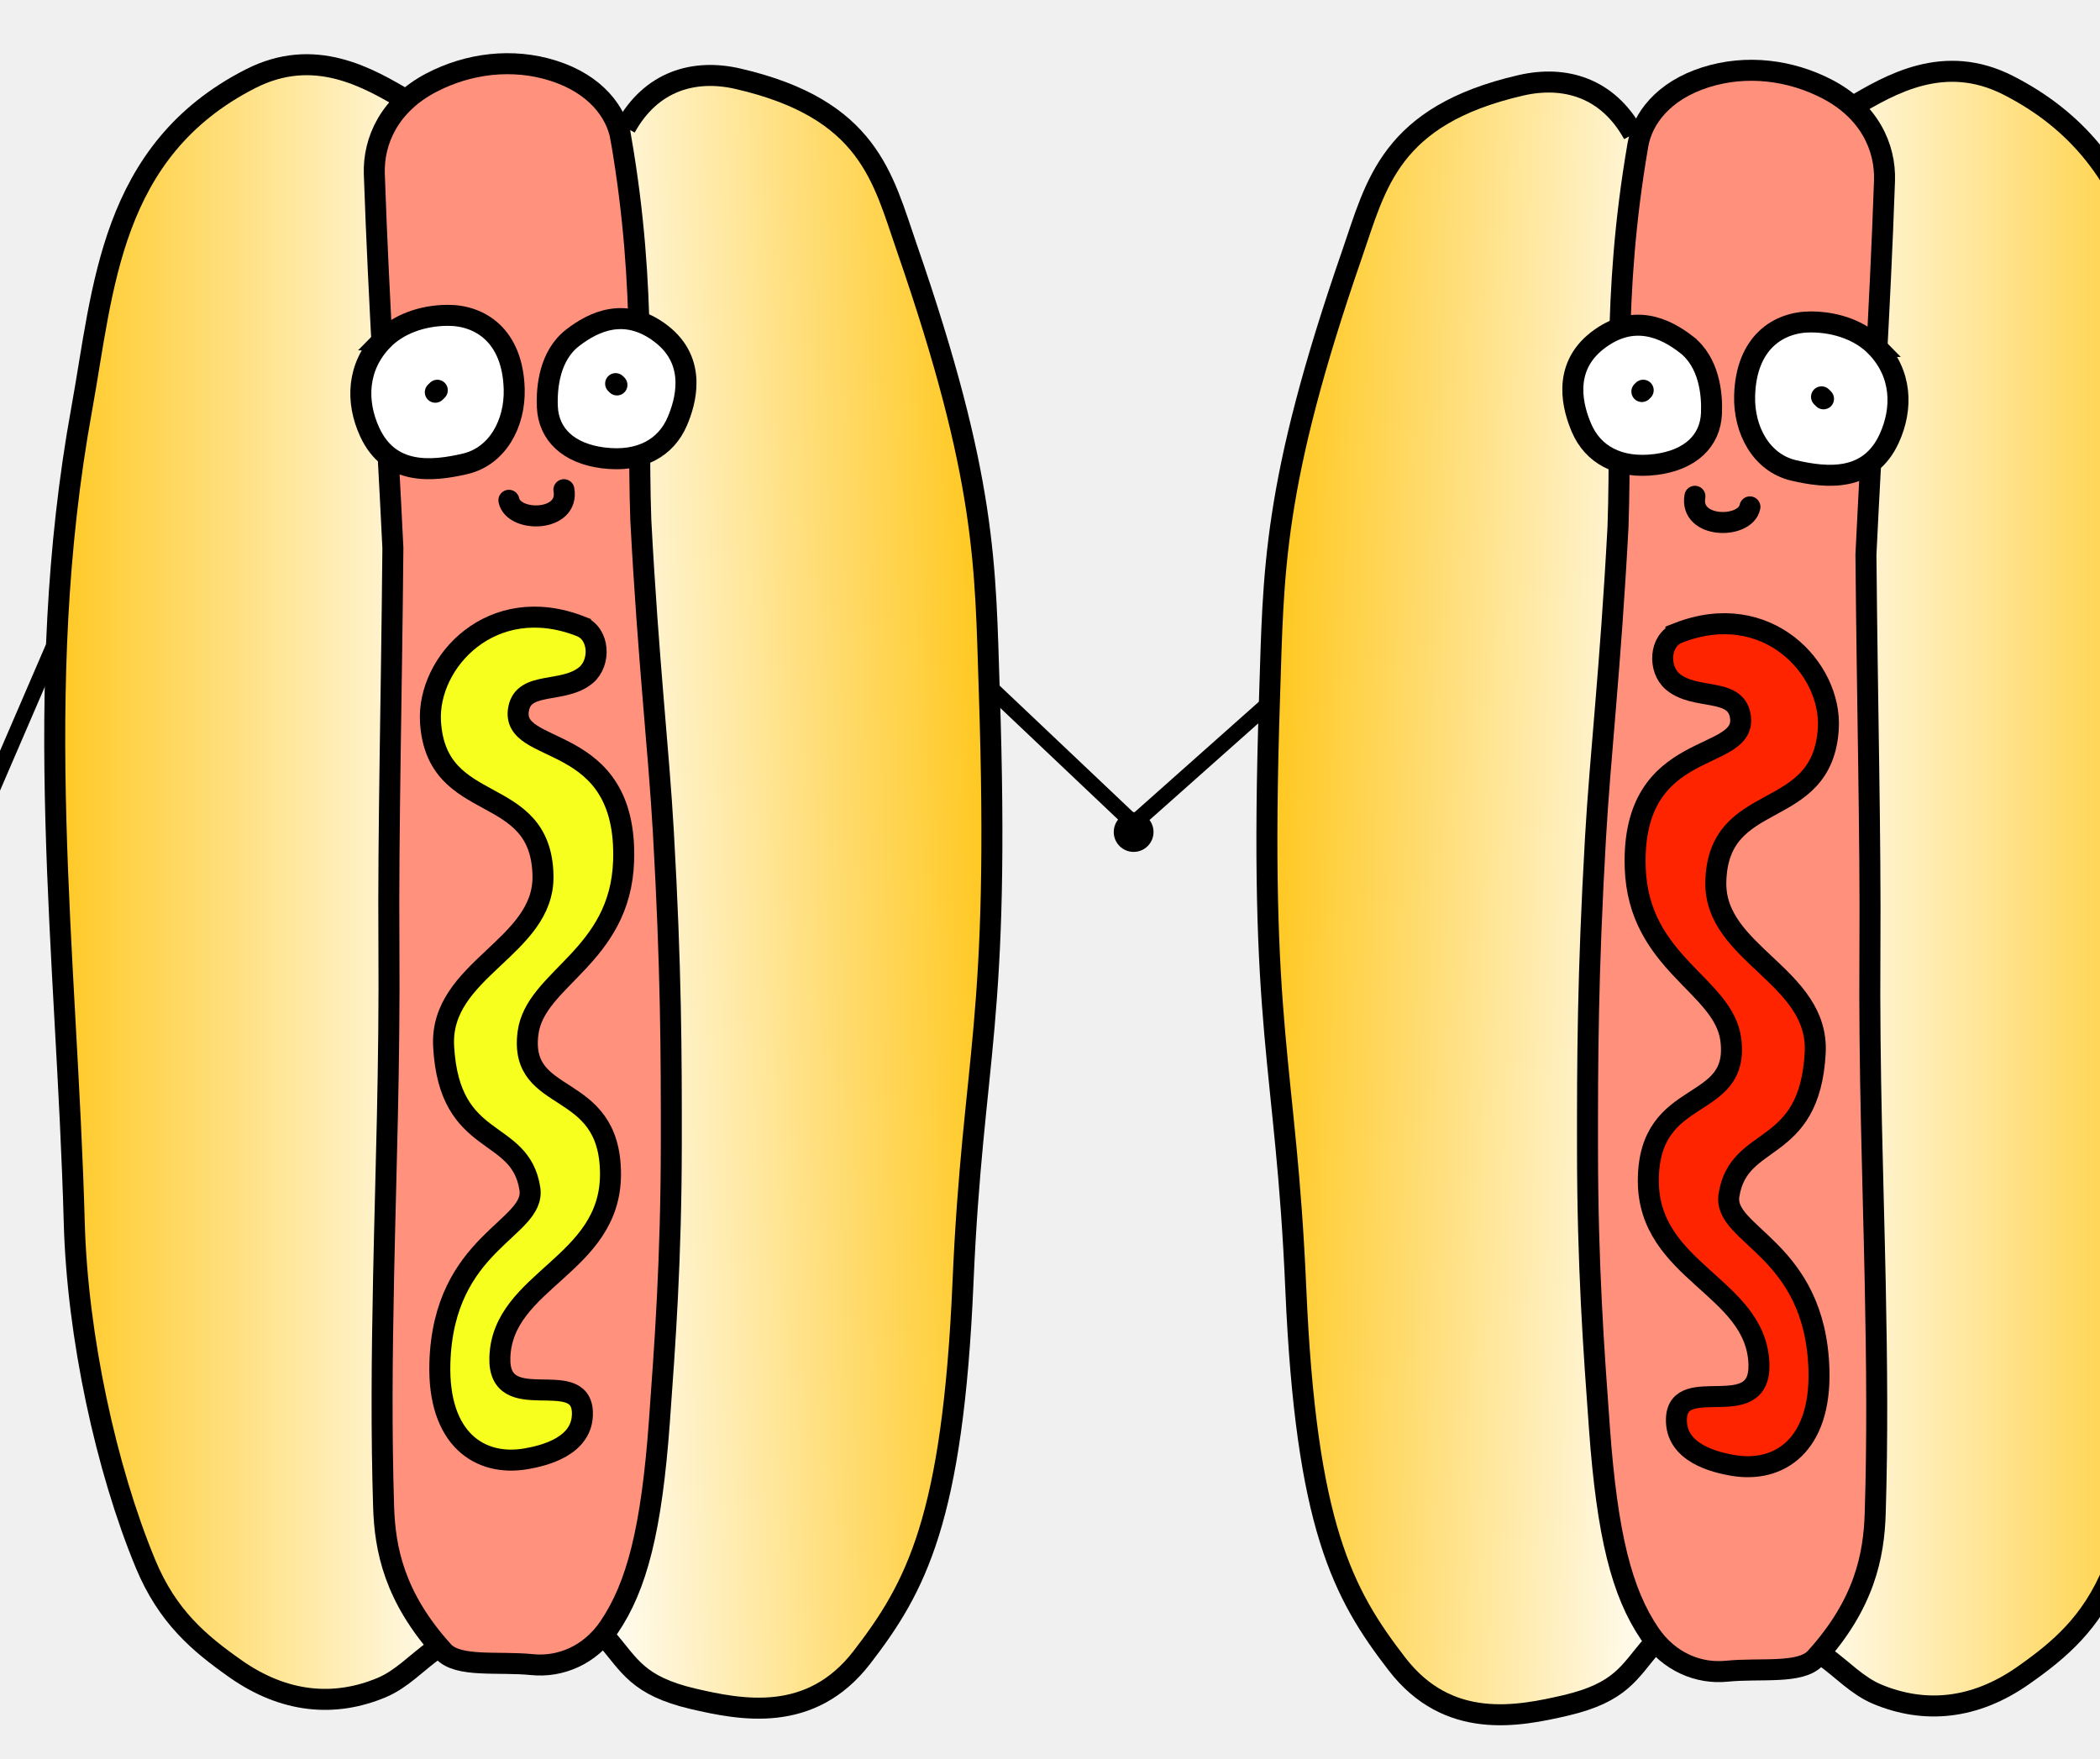
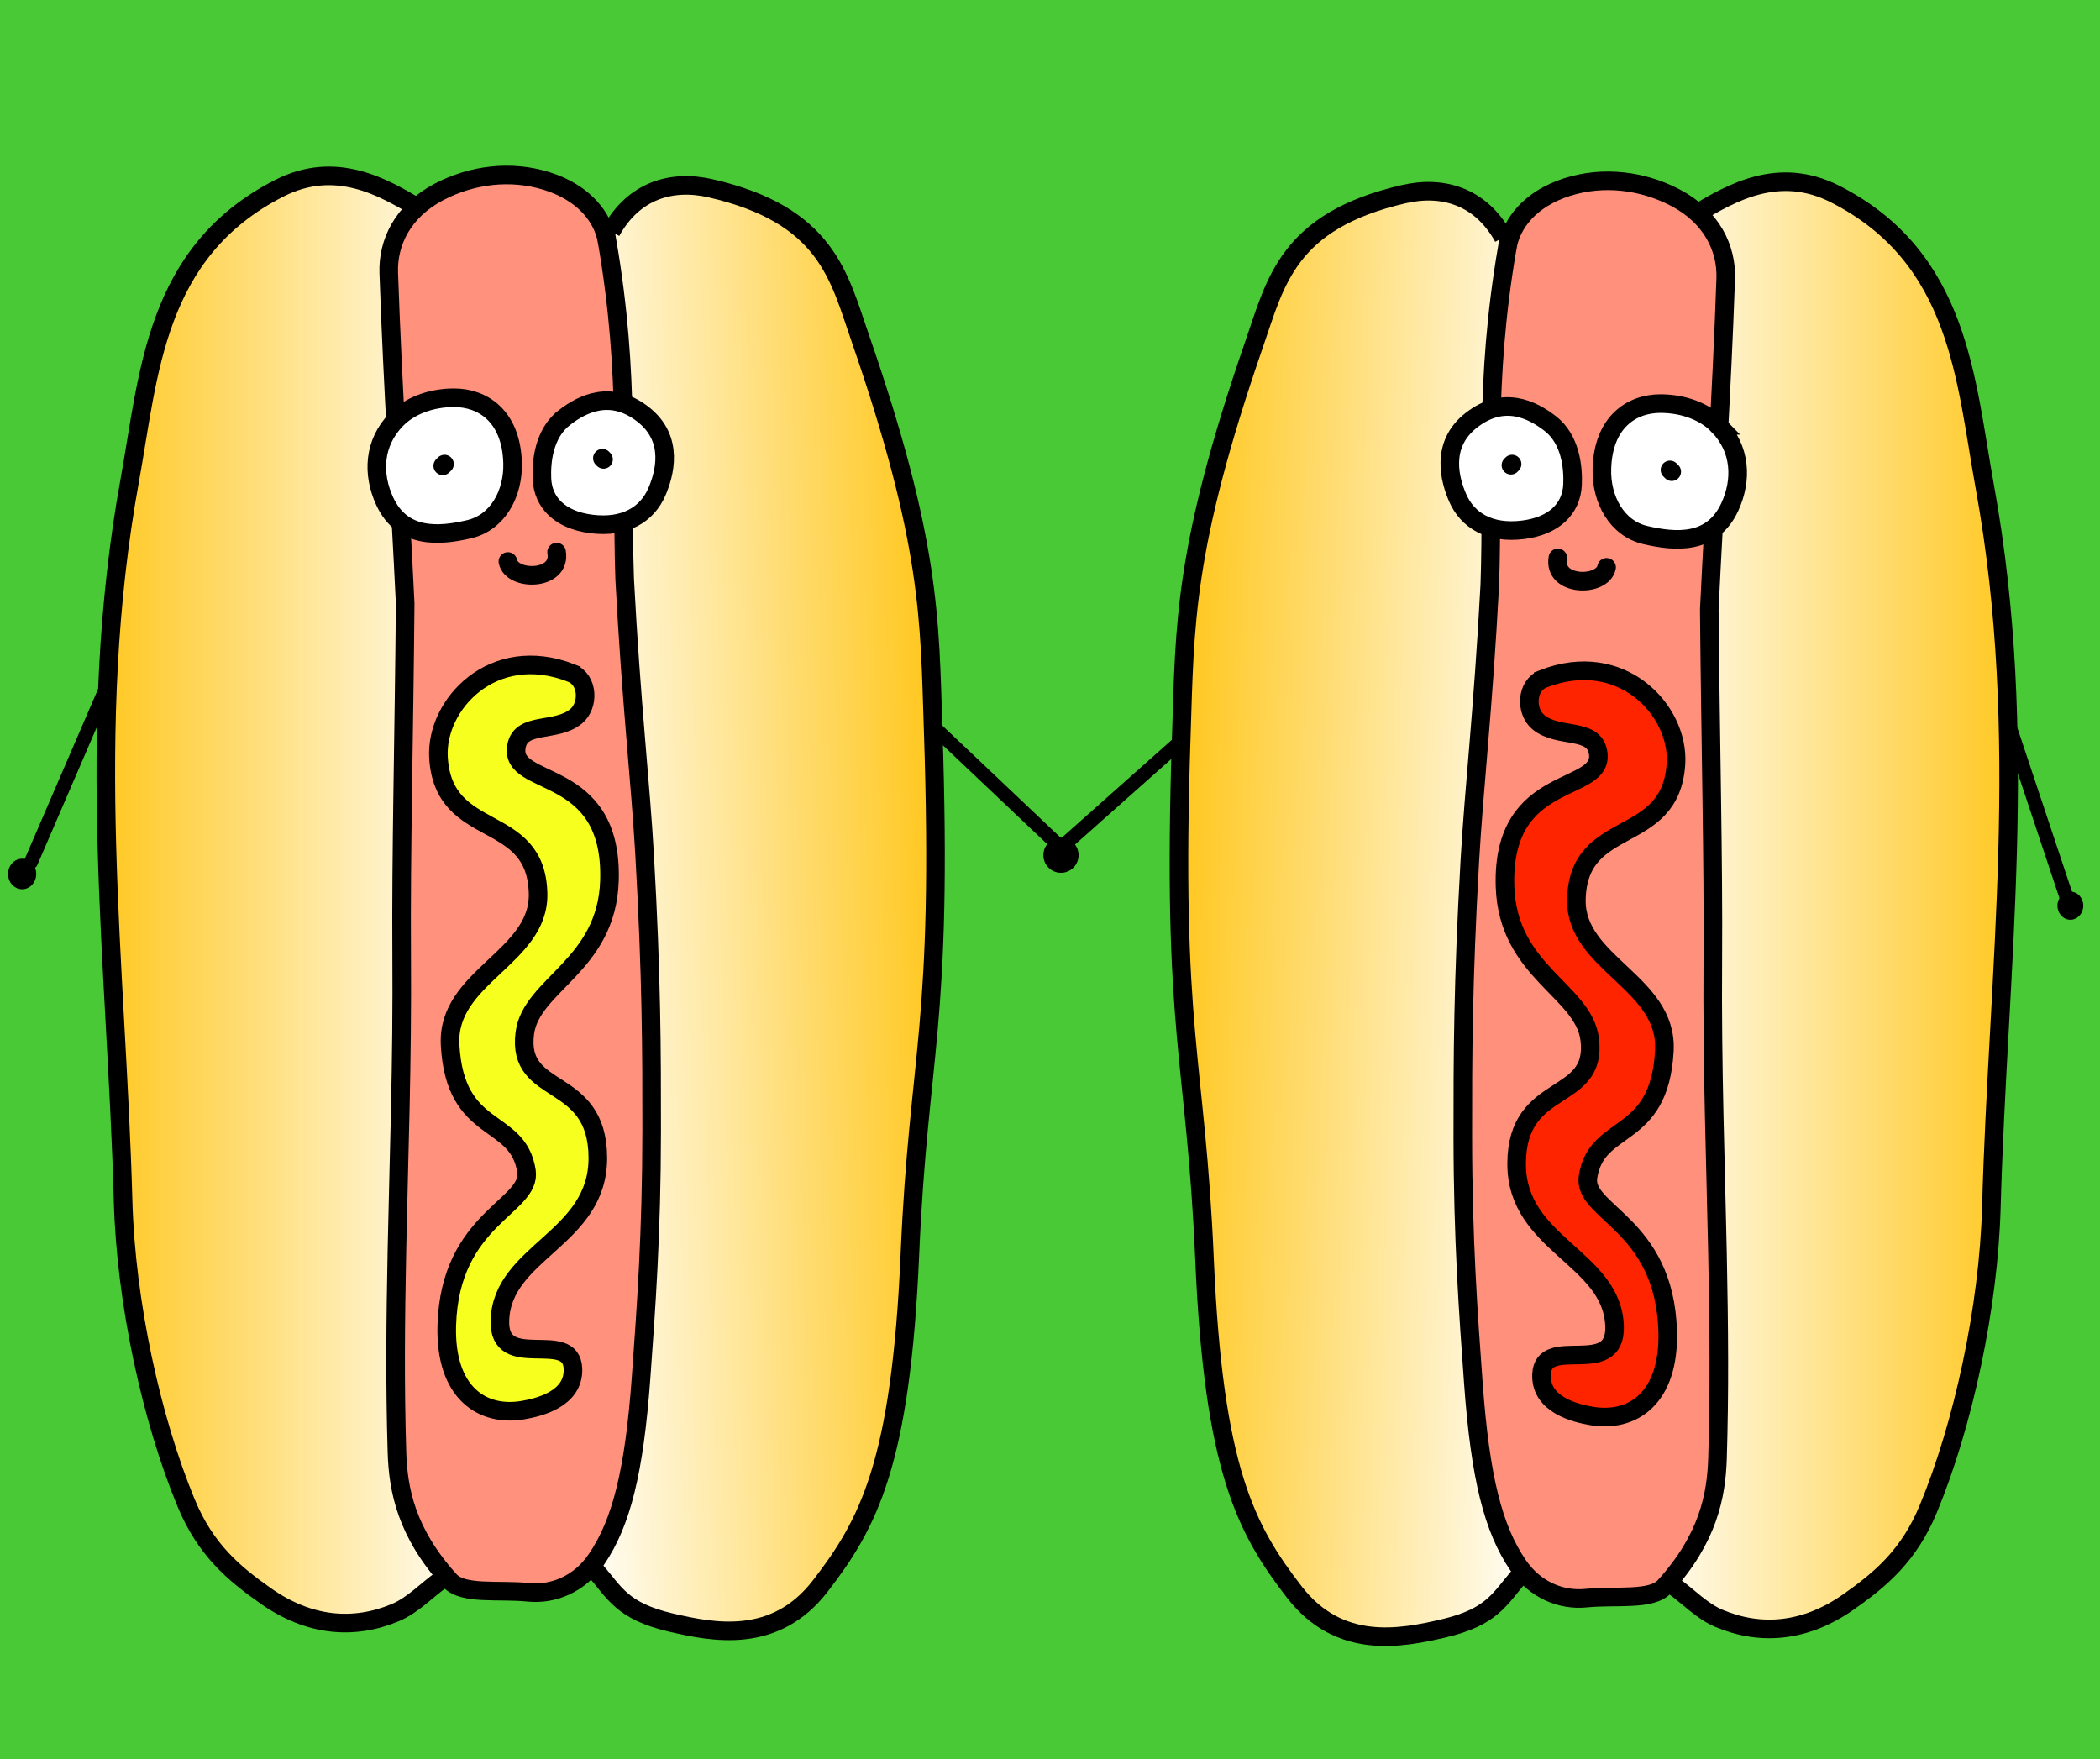
<svg xmlns="http://www.w3.org/2000/svg" xmlns:xlink="http://www.w3.org/1999/xlink" width="800" height="670" id="svg2" version="1.1">
  <defs id="defs4">
    <linearGradient id="linearGradient3808">
      <stop id="stop3810" offset="0" style="stop-color:#ffc71d;stop-opacity:1;" />
      <stop id="stop3812" offset="1" style="stop-color:#fffbed;stop-opacity:1;" />
    </linearGradient>
    <linearGradient id="linearGradient3792">
      <stop style="stop-color:#ffc71d;stop-opacity:1;" offset="0" id="stop3794" />
      <stop style="stop-color:#fffbed;stop-opacity:1;" offset="1" id="stop3796" />
    </linearGradient>
    <linearGradient id="linearGradient3808-8">
      <stop id="stop3810-8" offset="0" style="stop-color:#ffc71d;stop-opacity:1;" />
      <stop id="stop3812-2" offset="1" style="stop-color:#fffbed;stop-opacity:1;" />
    </linearGradient>
    <linearGradient xlink:href="#linearGradient3792-7" id="linearGradient3798-7" x1="132.85" y1="466.941" x2="285.429" y2="466.941" gradientUnits="userSpaceOnUse" />
    <linearGradient id="linearGradient3792-7">
      <stop style="stop-color:#ffc71d;stop-opacity:1;" offset="0" id="stop3794-1" />
      <stop style="stop-color:#fffbed;stop-opacity:1;" offset="1" id="stop3796-2" />
    </linearGradient>
    <linearGradient xlink:href="#linearGradient3808" id="linearGradient7076" gradientUnits="userSpaceOnUse" gradientTransform="translate(-116,251.4286)" x1="494.571" y1="444.948" x2="343.585" y2="449.234" />
    <linearGradient xlink:href="#linearGradient3792" id="linearGradient7079" gradientUnits="userSpaceOnUse" gradientTransform="translate(-116,251.4286)" x1="132.85" y1="466.941" x2="285.429" y2="466.941" />
    <linearGradient xlink:href="#linearGradient3808-8" id="linearGradient7089" gradientUnits="userSpaceOnUse" gradientTransform="matrix(-1,0,0,1,917.9319,253.9398)" x1="494.571" y1="444.948" x2="343.585" y2="449.234" />
    <linearGradient xlink:href="#linearGradient3792-7" id="linearGradient7092" gradientUnits="userSpaceOnUse" gradientTransform="matrix(-1,0,0,1,917.9319,253.9398)" x1="132.85" y1="466.941" x2="285.429" y2="466.941" />
    <linearGradient xlink:href="#linearGradient3792-7" id="linearGradient34189" gradientUnits="userSpaceOnUse" gradientTransform="matrix(-1,0,0,1,917.9319,253.9398)" x1="132.85" y1="466.941" x2="285.429" y2="466.941" />
    <linearGradient xlink:href="#linearGradient3808-8" id="linearGradient34191" gradientUnits="userSpaceOnUse" gradientTransform="matrix(-1,0,0,1,917.9319,253.9398)" x1="494.571" y1="444.948" x2="343.585" y2="449.234" />
  </defs>
  <g id="layer1" transform="translate(0,-382.3622)">
-     <g id="g34738">
-       <path id="path3764" d="M 155.429,420.934 C 140.142,411.791 119.76,399.955 95.429,412.362 41.708,439.755 39.438,492.478 31.143,538.076 c -19.644,107.985 -5.638,207.991 -2.857,310 1.182,43.379 12.125,93.788 27.143,130 8.345,20.121 20.453,30.275 34.286,40 18.613,13.086 37.766,14.675 55.714,7.143 7.554,-3.17 13.333,-9.524 20,-14.286" style="fill:url(#linearGradient7079);fill-opacity:1;stroke:#000000;stroke-width:8;stroke-linecap:butt;stroke-linejoin:miter;stroke-miterlimit:4;stroke-opacity:1;stroke-dasharray:none" />
-       <path id="path3766" d="m 238.286,430.934 c 9.711,-17.627 25.999,-22.457 42.857,-18.571 49.945,11.512 55.112,37.791 64.286,64.286 30.686,88.621 29.852,121.302 31.429,168.571 4.297,128.794 -6.215,137.948 -10,225.714 -3.889,90.18 -17.862,116.026 -38.571,142.857 -19.492,25.253 -45.998,19.953 -64.286,15.714 -21.186,-4.988 -24.116,-12.798 -32.857,-22.857" style="fill:url(#linearGradient7076);fill-opacity:1;stroke:#000000;stroke-width:8;stroke-linecap:butt;stroke-linejoin:miter;stroke-miterlimit:4;stroke-opacity:1;stroke-dasharray:none" />
-       <path id="path3780" d="m 236.543,435.06 c -1.713,-9.958 -9.609,-20.63 -25.759,-25.759 -15.668,-4.976 -32.484,-2.758 -46.467,4.546 -15.809,8.258 -22.165,21.982 -21.718,34.85 1.763,50.843 4.818,95.266 7.071,142.432 -0.505,57.235 -1.815,108.084 -1.515,150.513 0.337,47.715 -1.21,86.865 -2.02,126.774 -0.652,32.116 -0.874,59.628 0,87.883 0.498,16.087 4.014,34.498 22.728,55.14 5.659,6.241 20.992,3.751 33.84,5.051 10.654,1.077 21.976,-3.474 29.294,-14.229 10.634,-15.627 16.22,-37.402 19.193,-78.287 2.164,-29.76 4.504,-61.654 4.546,-106.066 0.032,-34.085 -0.051,-66.447 -3.03,-118.693 -1.804,-31.639 -5.724,-64.645 -8.586,-118.693 -1.617,-47.19 2.605,-86.261 -7.576,-145.462 z" style="fill:#ff917d;fill-opacity:1;stroke:#000000;stroke-width:8;stroke-linecap:butt;stroke-linejoin:miter;stroke-miterlimit:4;stroke-opacity:1;stroke-dasharray:none" />
-       <path id="path3770" d="m 145.882,511.831 c -9.909,10.16 -10.378,23.527 -5.051,35.103 7.613,16.542 23.619,15.094 36.365,12.122 12.261,-2.859 19.073,-15.313 18.688,-28.537 -0.593,-20.346 -13.027,-28.06 -25.254,-28.032 -10.115,0.024 -19.13,3.582 -24.749,9.344 z" style="fill:#ffffff;fill-opacity:1;stroke:#000000;stroke-width:8;stroke-linecap:butt;stroke-linejoin:miter;stroke-miterlimit:4;stroke-opacity:1;stroke-dasharray:none" />
-       <path id="path3772" d="m 218.108,511.074 c -8.71,6.749 -9.921,18.756 -9.596,26.264 0.452,10.448 7.979,17.754 21.213,19.445 14.395,1.84 24.048,-4.01 28.284,-13.89 3.008,-7.015 7.857,-22.575 -6.061,-33.335 -13.714,-10.602 -25.884,-4.649 -33.84,1.515 z" style="fill:#ffffff;fill-opacity:1;stroke:#000000;stroke-width:8;stroke-linecap:butt;stroke-linejoin:miter;stroke-miterlimit:4;stroke-opacity:1;stroke-dasharray:none" />
-       <path id="path3778" d="m 193.864,572.945 c 1.704,8.583 23.142,8.418 20.961,-4.041" style="fill:none;stroke:#000000;stroke-width:8;stroke-linecap:round;stroke-linejoin:miter;stroke-miterlimit:4;stroke-opacity:1;stroke-dasharray:none" />
-       <path id="path3774" d="m 165.833,531.782 0.758,-0.758" style="fill:none;stroke:#000000;stroke-width:8;stroke-linecap:round;stroke-linejoin:miter;stroke-miterlimit:4;stroke-opacity:1;stroke-dasharray:none" />
-       <path id="path3776" d="m 234.523,528.499 0.505,0.505" style="fill:none;stroke:#000000;stroke-width:8;stroke-linecap:round;stroke-linejoin:miter;stroke-miterlimit:4;stroke-opacity:1;stroke-dasharray:none" />
-       <path id="path3782" d="m 221.143,620.934 c -33.791,-13.174 -58.529,13.653 -57.143,36.429 2.198,36.128 42.155,22.691 42.857,58.571 0.537,27.469 -39.437,35.658 -37.857,65 2.124,39.453 29.195,30.501 32.857,54.286 2.363,15.344 -32.953,20.092 -34.286,66.429 -0.83,28.858 15.172,39.489 32.857,36.429 6.373,-1.103 21.983,-4.59 21.429,-17.857 -0.726,-17.394 -32.131,1.973 -31.429,-20.714 0.917,-29.601 42.257,-35.055 42.143,-70 -0.118,-36.188 -34.988,-25.66 -31.429,-53.571 2.676,-20.986 35.295,-28.96 36.429,-65.714 1.542,-49.975 -43.487,-39.353 -40,-57.857 2.02,-10.722 17.134,-5.624 25.714,-12.857 5.548,-4.677 5.227,-15.698 -2.143,-18.571 z" style="fill:#f6ff1d;fill-opacity:1;stroke:#000000;stroke-width:8;stroke-linecap:butt;stroke-linejoin:miter;stroke-miterlimit:4;stroke-opacity:1;stroke-dasharray:none" />
-       <g transform="translate(58.57143,0)" id="g34178">
-         <path style="fill:url(#linearGradient34189);fill-opacity:1;stroke:#000000;stroke-width:8;stroke-linecap:butt;stroke-linejoin:miter;stroke-miterlimit:4;stroke-opacity:1;stroke-dasharray:none" d="m 646.503,423.445 c 15.286,-9.142 35.668,-20.978 60,-8.571 53.721,27.393 55.991,80.116 64.286,125.714 19.644,107.985 5.638,207.991 2.857,310 -1.182,43.379 -12.125,93.788 -27.143,130 -8.345,20.121 -20.453,30.275 -34.286,40 -18.613,13.086 -37.766,14.675 -55.714,7.143 -7.554,-3.17 -13.333,-9.524 -20,-14.286" id="path3764-6" />
-         <path style="fill:url(#linearGradient34191);fill-opacity:1;stroke:#000000;stroke-width:8;stroke-linecap:butt;stroke-linejoin:miter;stroke-miterlimit:4;stroke-opacity:1;stroke-dasharray:none" d="m 563.646,433.445 c -9.711,-17.627 -25.999,-22.457 -42.857,-18.571 -49.945,11.512 -55.112,37.791 -64.286,64.286 -30.686,88.621 -29.852,121.302 -31.429,168.571 -4.297,128.794 6.215,137.948 10,225.714 3.889,90.18 17.862,116.026 38.571,142.857 19.492,25.253 45.998,19.953 64.286,15.714 21.186,-4.988 24.116,-12.798 32.857,-22.857" id="path3766-0" />
-         <path style="fill:#ff917c;fill-opacity:1;stroke:#000000;stroke-width:8;stroke-linecap:butt;stroke-linejoin:miter;stroke-miterlimit:4;stroke-opacity:1;stroke-dasharray:none" d="m 565.389,437.571 c 1.713,-9.958 9.609,-20.63 25.759,-25.759 15.668,-4.976 32.484,-2.758 46.467,4.546 15.809,8.258 22.165,21.982 21.718,34.85 -1.763,50.843 -4.818,95.266 -7.071,142.432 0.505,57.235 1.815,108.084 1.515,150.513 -0.337,47.715 1.21,86.865 2.02,126.774 0.652,32.116 0.874,59.628 0,87.883 -0.498,16.087 -4.014,34.498 -22.728,55.14 -5.659,6.241 -20.992,3.751 -33.84,5.051 -10.654,1.077 -21.976,-3.474 -29.294,-14.229 -10.634,-15.627 -16.22,-37.402 -19.193,-78.287 -2.164,-29.76 -4.504,-61.654 -4.546,-106.066 -0.032,-34.085 0.051,-66.447 3.03,-118.693 1.804,-31.639 5.724,-64.645 8.586,-118.693 1.617,-47.19 -2.605,-86.261 7.576,-145.462 z" id="path3780-4" />
-         <path style="fill:#ffffff;fill-opacity:1;stroke:#000000;stroke-width:8;stroke-linecap:butt;stroke-linejoin:miter;stroke-miterlimit:4;stroke-opacity:1;stroke-dasharray:none" d="m 656.05,514.342 c 9.909,10.16 10.378,23.527 5.051,35.103 -7.613,16.542 -23.619,15.094 -36.365,12.122 -12.261,-2.859 -19.073,-15.313 -18.688,-28.537 0.593,-20.346 13.027,-28.06 25.254,-28.032 10.115,0.024 19.13,3.582 24.749,9.344 z" id="path3770-9" />
-         <path style="fill:#ffffff;fill-opacity:1;stroke:#000000;stroke-width:8;stroke-linecap:butt;stroke-linejoin:miter;stroke-miterlimit:4;stroke-opacity:1;stroke-dasharray:none" d="m 583.824,513.585 c 8.71,6.749 9.921,18.756 9.596,26.264 -0.452,10.448 -7.979,17.754 -21.213,19.445 -14.395,1.84 -24.048,-4.01 -28.284,-13.89 -3.008,-7.015 -7.857,-22.575 6.061,-33.335 13.714,-10.602 25.884,-4.649 33.84,1.515 z" id="path3772-4" />
-         <path style="fill:none;stroke:#000000;stroke-width:8;stroke-linecap:round;stroke-linejoin:miter;stroke-miterlimit:4;stroke-opacity:1;stroke-dasharray:none" d="m 608.068,575.457 c -1.704,8.583 -23.142,8.418 -20.961,-4.041" id="path3778-6" />
-         <path style="fill:none;stroke:#000000;stroke-width:8;stroke-linecap:round;stroke-linejoin:miter;stroke-miterlimit:4;stroke-opacity:1;stroke-dasharray:none" d="m 636.099,534.293 -0.758,-0.758" id="path3774-0" />
-         <path style="fill:none;stroke:#000000;stroke-width:8;stroke-linecap:round;stroke-linejoin:miter;stroke-miterlimit:4;stroke-opacity:1;stroke-dasharray:none" d="m 567.409,531.01 -0.505,0.505" id="path3776-3" />
-         <path style="fill:#ff2400;fill-opacity:1;stroke:#000000;stroke-width:8;stroke-linecap:butt;stroke-linejoin:miter;stroke-miterlimit:4;stroke-opacity:1;stroke-dasharray:none" d="m 580.789,623.445 c 33.791,-13.174 58.529,13.653 57.143,36.429 -2.198,36.128 -42.155,22.691 -42.857,58.571 -0.537,27.469 39.437,35.658 37.857,65 -2.124,39.453 -29.195,30.501 -32.857,54.286 -2.363,15.344 32.953,20.092 34.286,66.429 0.83,28.858 -15.172,39.489 -32.857,36.429 -6.373,-1.103 -21.983,-4.59 -21.429,-17.857 0.726,-17.394 32.131,1.973 31.429,-20.714 -0.917,-29.601 -42.257,-35.055 -42.143,-70 0.118,-36.188 34.988,-25.66 31.429,-53.571 -2.676,-20.986 -35.295,-28.96 -36.429,-65.714 -1.542,-49.975 43.487,-39.353 40,-57.857 -2.02,-10.722 -17.134,-5.624 -25.714,-12.857 -5.548,-4.677 -5.227,-15.698 2.143,-18.571 z" id="path3782-6" />
+     <rect id="rect54" width="944.286" height="742.857" x="-62.857" y="350.934" style="fill:#49c935;fill-opacity:1" />
+     <g id="g34738" transform="matrix(0.8853057,0,0,0.8853057,21.85268,89.03549)">
+       <path id="path3764" d="M 155.429,420.934 C 140.142,411.791 119.76,399.955 95.429,412.362 41.708,439.755 39.438,492.478 31.143,538.076 c -19.644,107.985 -5.638,207.991 -2.857,310 1.182,43.379 12.125,93.788 27.143,130 8.345,20.121 20.453,30.275 34.286,40 18.613,13.086 37.766,14.675 55.714,7.143 7.554,-3.17 13.333,-9.524 20,-14.286" style="fill:url(#linearGradient7079);fill-opacity:1;stroke:#000000;stroke-width:8;stroke-linecap:butt;stroke-linejoin:miter;stroke-miterlimit:4;stroke-dasharray:none;stroke-opacity:1" />
+       <path id="path3766" d="m 238.286,430.934 c 9.711,-17.627 25.999,-22.457 42.857,-18.571 49.945,11.512 55.112,37.791 64.286,64.286 30.686,88.621 29.852,121.302 31.429,168.571 4.297,128.794 -6.215,137.948 -10,225.714 -3.889,90.18 -17.862,116.026 -38.571,142.857 -19.492,25.253 -45.998,19.953 -64.286,15.714 -21.186,-4.988 -24.116,-12.798 -32.857,-22.857" style="fill:url(#linearGradient7076);fill-opacity:1;stroke:#000000;stroke-width:8;stroke-linecap:butt;stroke-linejoin:miter;stroke-miterlimit:4;stroke-dasharray:none;stroke-opacity:1" />
+       <path id="path3780" d="m 236.543,435.06 c -1.713,-9.958 -9.609,-20.63 -25.759,-25.759 -15.668,-4.976 -32.484,-2.758 -46.467,4.546 -15.809,8.258 -22.165,21.982 -21.718,34.85 1.763,50.843 4.818,95.266 7.071,142.432 -0.505,57.235 -1.815,108.084 -1.515,150.513 0.337,47.715 -1.21,86.865 -2.02,126.774 -0.652,32.116 -0.874,59.628 0,87.883 0.498,16.087 4.014,34.498 22.728,55.14 5.659,6.241 20.992,3.751 33.84,5.051 10.654,1.077 21.976,-3.474 29.294,-14.229 10.634,-15.627 16.22,-37.402 19.193,-78.287 2.164,-29.76 4.504,-61.654 4.546,-106.066 0.032,-34.085 -0.051,-66.447 -3.03,-118.693 -1.804,-31.639 -5.724,-64.645 -8.586,-118.693 -1.617,-47.19 2.605,-86.261 -7.576,-145.462 z" style="fill:#ff917d;fill-opacity:1;stroke:#000000;stroke-width:8;stroke-linecap:butt;stroke-linejoin:miter;stroke-miterlimit:4;stroke-dasharray:none;stroke-opacity:1" />
+       <path id="path3770" d="m 145.882,511.831 c -9.909,10.16 -10.378,23.527 -5.051,35.103 7.613,16.542 23.619,15.094 36.365,12.122 12.261,-2.859 19.073,-15.313 18.688,-28.537 -0.593,-20.346 -13.027,-28.06 -25.254,-28.032 -10.115,0.024 -19.13,3.582 -24.749,9.344 z" style="fill:#ffffff;fill-opacity:1;stroke:#000000;stroke-width:8;stroke-linecap:butt;stroke-linejoin:miter;stroke-miterlimit:4;stroke-dasharray:none;stroke-opacity:1" />
+       <path id="path3772" d="m 218.108,511.074 c -8.71,6.749 -9.921,18.756 -9.596,26.264 0.452,10.448 7.979,17.754 21.213,19.445 14.395,1.84 24.048,-4.01 28.284,-13.89 3.008,-7.015 7.857,-22.575 -6.061,-33.335 -13.714,-10.602 -25.884,-4.649 -33.84,1.515 z" style="fill:#ffffff;fill-opacity:1;stroke:#000000;stroke-width:8;stroke-linecap:butt;stroke-linejoin:miter;stroke-miterlimit:4;stroke-dasharray:none;stroke-opacity:1" />
+       <path id="path3778" d="m 193.864,572.945 c 1.704,8.583 23.142,8.418 20.961,-4.041" style="fill:none;stroke:#000000;stroke-width:8;stroke-linecap:round;stroke-linejoin:miter;stroke-miterlimit:4;stroke-dasharray:none;stroke-opacity:1" />
+       <path id="path3774" d="m 165.833,531.782 0.758,-0.758" style="fill:none;stroke:#000000;stroke-width:8;stroke-linecap:round;stroke-linejoin:miter;stroke-miterlimit:4;stroke-dasharray:none;stroke-opacity:1" />
+       <path id="path3776" d="m 234.523,528.499 0.505,0.505" style="fill:none;stroke:#000000;stroke-width:8;stroke-linecap:round;stroke-linejoin:miter;stroke-miterlimit:4;stroke-dasharray:none;stroke-opacity:1" />
+       <path id="path3782" d="m 221.143,620.934 c -33.791,-13.174 -58.529,13.653 -57.143,36.429 2.198,36.128 42.155,22.691 42.857,58.571 0.537,27.469 -39.437,35.658 -37.857,65 2.124,39.453 29.195,30.501 32.857,54.286 2.363,15.344 -32.953,20.092 -34.286,66.429 -0.83,28.858 15.172,39.489 32.857,36.429 6.373,-1.103 21.983,-4.59 21.429,-17.857 -0.726,-17.394 -32.131,1.973 -31.429,-20.714 0.917,-29.601 42.257,-35.055 42.143,-70 -0.118,-36.188 -34.988,-25.66 -31.429,-53.571 2.676,-20.986 35.295,-28.96 36.429,-65.714 1.542,-49.975 -43.487,-39.353 -40,-57.857 2.02,-10.722 17.134,-5.624 25.714,-12.857 5.548,-4.677 5.227,-15.698 -2.143,-18.571 z" style="fill:#f6ff1d;fill-opacity:1;stroke:#000000;stroke-width:8;stroke-linecap:butt;stroke-linejoin:miter;stroke-miterlimit:4;stroke-dasharray:none;stroke-opacity:1" />
+       <g transform="translate(58.57143)" id="g34178">
+         <path style="fill:url(#linearGradient34189);fill-opacity:1;stroke:#000000;stroke-width:8;stroke-linecap:butt;stroke-linejoin:miter;stroke-miterlimit:4;stroke-dasharray:none;stroke-opacity:1" d="m 646.503,423.445 c 15.286,-9.142 35.668,-20.978 60,-8.571 53.721,27.393 55.991,80.116 64.286,125.714 19.644,107.985 5.638,207.991 2.857,310 -1.182,43.379 -12.125,93.788 -27.143,130 -8.345,20.121 -20.453,30.275 -34.286,40 -18.613,13.086 -37.766,14.675 -55.714,7.143 -7.554,-3.17 -13.333,-9.524 -20,-14.286" id="path3764-6" />
+         <path style="fill:url(#linearGradient34191);fill-opacity:1;stroke:#000000;stroke-width:8;stroke-linecap:butt;stroke-linejoin:miter;stroke-miterlimit:4;stroke-dasharray:none;stroke-opacity:1" d="m 563.646,433.445 c -9.711,-17.627 -25.999,-22.457 -42.857,-18.571 -49.945,11.512 -55.112,37.791 -64.286,64.286 -30.686,88.621 -29.852,121.302 -31.429,168.571 -4.297,128.794 6.215,137.948 10,225.714 3.889,90.18 17.862,116.026 38.571,142.857 19.492,25.253 45.998,19.953 64.286,15.714 21.186,-4.988 24.116,-12.798 32.857,-22.857" id="path3766-0" />
+         <path style="fill:#ff917c;fill-opacity:1;stroke:#000000;stroke-width:8;stroke-linecap:butt;stroke-linejoin:miter;stroke-miterlimit:4;stroke-dasharray:none;stroke-opacity:1" d="m 565.389,437.571 c 1.713,-9.958 9.609,-20.63 25.759,-25.759 15.668,-4.976 32.484,-2.758 46.467,4.546 15.809,8.258 22.165,21.982 21.718,34.85 -1.763,50.843 -4.818,95.266 -7.071,142.432 0.505,57.235 1.815,108.084 1.515,150.513 -0.337,47.715 1.21,86.865 2.02,126.774 0.652,32.116 0.874,59.628 0,87.883 -0.498,16.087 -4.014,34.498 -22.728,55.14 -5.659,6.241 -20.992,3.751 -33.84,5.051 -10.654,1.077 -21.976,-3.474 -29.294,-14.229 -10.634,-15.627 -16.22,-37.402 -19.193,-78.287 -2.164,-29.76 -4.504,-61.654 -4.546,-106.066 -0.032,-34.085 0.051,-66.447 3.03,-118.693 1.804,-31.639 5.724,-64.645 8.586,-118.693 1.617,-47.19 -2.605,-86.261 7.576,-145.462 z" id="path3780-4" />
+         <path style="fill:#ffffff;fill-opacity:1;stroke:#000000;stroke-width:8;stroke-linecap:butt;stroke-linejoin:miter;stroke-miterlimit:4;stroke-dasharray:none;stroke-opacity:1" d="m 656.05,514.342 c 9.909,10.16 10.378,23.527 5.051,35.103 -7.613,16.542 -23.619,15.094 -36.365,12.122 -12.261,-2.859 -19.073,-15.313 -18.688,-28.537 0.593,-20.346 13.027,-28.06 25.254,-28.032 10.115,0.024 19.13,3.582 24.749,9.344 z" id="path3770-9" />
+         <path style="fill:#ffffff;fill-opacity:1;stroke:#000000;stroke-width:8;stroke-linecap:butt;stroke-linejoin:miter;stroke-miterlimit:4;stroke-dasharray:none;stroke-opacity:1" d="m 583.824,513.585 c 8.71,6.749 9.921,18.756 9.596,26.264 -0.452,10.448 -7.979,17.754 -21.213,19.445 -14.395,1.84 -24.048,-4.01 -28.284,-13.89 -3.008,-7.015 -7.857,-22.575 6.061,-33.335 13.714,-10.602 25.884,-4.649 33.84,1.515 z" id="path3772-4" />
+         <path style="fill:none;stroke:#000000;stroke-width:8;stroke-linecap:round;stroke-linejoin:miter;stroke-miterlimit:4;stroke-dasharray:none;stroke-opacity:1" d="m 608.068,575.457 c -1.704,8.583 -23.142,8.418 -20.961,-4.041" id="path3778-6" />
+         <path style="fill:none;stroke:#000000;stroke-width:8;stroke-linecap:round;stroke-linejoin:miter;stroke-miterlimit:4;stroke-dasharray:none;stroke-opacity:1" d="m 636.099,534.293 -0.758,-0.758" id="path3774-0" />
+         <path style="fill:none;stroke:#000000;stroke-width:8;stroke-linecap:round;stroke-linejoin:miter;stroke-miterlimit:4;stroke-dasharray:none;stroke-opacity:1" d="m 567.409,531.01 -0.505,0.505" id="path3776-3" />
+         <path style="fill:#ff2400;fill-opacity:1;stroke:#000000;stroke-width:8;stroke-linecap:butt;stroke-linejoin:miter;stroke-miterlimit:4;stroke-dasharray:none;stroke-opacity:1" d="m 580.789,623.445 c 33.791,-13.174 58.529,13.653 57.143,36.429 -2.198,36.128 -42.155,22.691 -42.857,58.571 -0.537,27.469 39.437,35.658 37.857,65 -2.124,39.453 -29.195,30.501 -32.857,54.286 -2.363,15.344 32.953,20.092 34.286,66.429 0.83,28.858 -15.172,39.489 -32.857,36.429 -6.373,-1.103 -21.983,-4.59 -21.429,-17.857 0.726,-17.394 32.131,1.973 31.429,-20.714 -0.917,-29.601 -42.257,-35.055 -42.143,-70 0.118,-36.188 34.988,-25.66 31.429,-53.571 -2.676,-20.986 -35.295,-28.96 -36.429,-65.714 -1.542,-49.975 43.487,-39.353 40,-57.857 -2.02,-10.722 -17.134,-5.624 -25.714,-12.857 -5.548,-4.677 -5.227,-15.698 2.143,-18.571 z" id="path3782-6" />
      </g>
-       <path id="path34701" d="m 377.143,644.209 54.286,51.429" style="fill:none;stroke:#000000;stroke-width:6;stroke-linecap:round;stroke-linejoin:round;stroke-miterlimit:4;stroke-opacity:1;stroke-dasharray:none" />
-       <path transform="translate(0,382.3622)" id="path34703" d="m 484.286,267.143 -51.429,45.714" style="fill:none;stroke:#000000;stroke-width:6;stroke-linecap:round;stroke-linejoin:round;stroke-opacity:1;stroke-miterlimit:4;stroke-dasharray:none" />
-       <path id="path34711" d="m 20.087,629.418 -31.429,72.857" style="fill:none;stroke:#000000;stroke-width:6;stroke-linecap:round;stroke-linejoin:round;stroke-miterlimit:4;stroke-opacity:1;stroke-dasharray:none" />
-       <path transform="translate(0,382.3622)" id="path34713" d="m 840,261.429 24.286,72.857" style="fill:none;stroke:#000000;stroke-width:6;stroke-linecap:round;stroke-linejoin:round;stroke-opacity:1;stroke-miterlimit:4;stroke-dasharray:none" />
-       <path transform="translate(0,382.3622)" d="m -9.091,325.033 a 6.061,6.566 0 1 1 -12.122,0 6.061,6.566 0 1 1 12.122,0 z" id="path34717" style="fill:#000000;fill-opacity:1;stroke:none" />
-       <path transform="translate(0,382.3622)" d="m 871.762,338.67 a 5.556,6.061 0 1 1 -11.112,0 5.556,6.061 0 1 1 11.112,0 z" id="path34725" style="fill:#000000;fill-opacity:1;stroke:none" />
-       <g transform="translate(-2,0)" id="g34735">
-         <path style="fill:#000000;fill-opacity:1;stroke:none" id="path34733" d="m 441.437,316.952 c 0,4.184 -3.392,7.576 -7.576,7.576 -4.184,0 -7.576,-3.392 -7.576,-7.576 0,-4.184 3.392,-7.576 7.576,-7.576 4.184,0 7.576,3.392 7.576,7.576 z" transform="translate(0,382.3622)" />
+       <path id="path34701" d="m 377.143,644.209 54.286,51.429" style="fill:none;stroke:#000000;stroke-width:6;stroke-linecap:round;stroke-linejoin:round;stroke-miterlimit:4;stroke-dasharray:none;stroke-opacity:1" />
+       <path transform="translate(0,382.3622)" id="path34703" d="m 484.286,267.143 -51.429,45.714" style="fill:none;stroke:#000000;stroke-width:6;stroke-linecap:round;stroke-linejoin:round;stroke-miterlimit:4;stroke-dasharray:none;stroke-opacity:1" />
+       <path id="path34711" d="m 20.087,629.418 -31.429,72.857" style="fill:none;stroke:#000000;stroke-width:6;stroke-linecap:round;stroke-linejoin:round;stroke-miterlimit:4;stroke-dasharray:none;stroke-opacity:1" />
+       <path transform="translate(0,382.3622)" id="path34713" d="m 840,261.429 24.286,72.857" style="fill:none;stroke:#000000;stroke-width:6;stroke-linecap:round;stroke-linejoin:round;stroke-miterlimit:4;stroke-dasharray:none;stroke-opacity:1" />
+       <ellipse transform="translate(0,382.3622)" id="path34717" style="fill:#000000;fill-opacity:1;stroke:none" cx="-15.152" cy="325.033" rx="6.061" ry="6.566" />
+       <ellipse transform="translate(0,382.3622)" id="path34725" style="fill:#000000;fill-opacity:1;stroke:none" cx="866.206" cy="338.67" rx="5.556" ry="6.061" />
+       <g transform="translate(-2)" id="g34735">
+         <circle style="fill:#000000;fill-opacity:1;stroke:none" id="path34733" transform="translate(0,382.3622)" cx="433.861" cy="316.952" r="7.576" />
      </g>
    </g>
  </g>
</svg>
